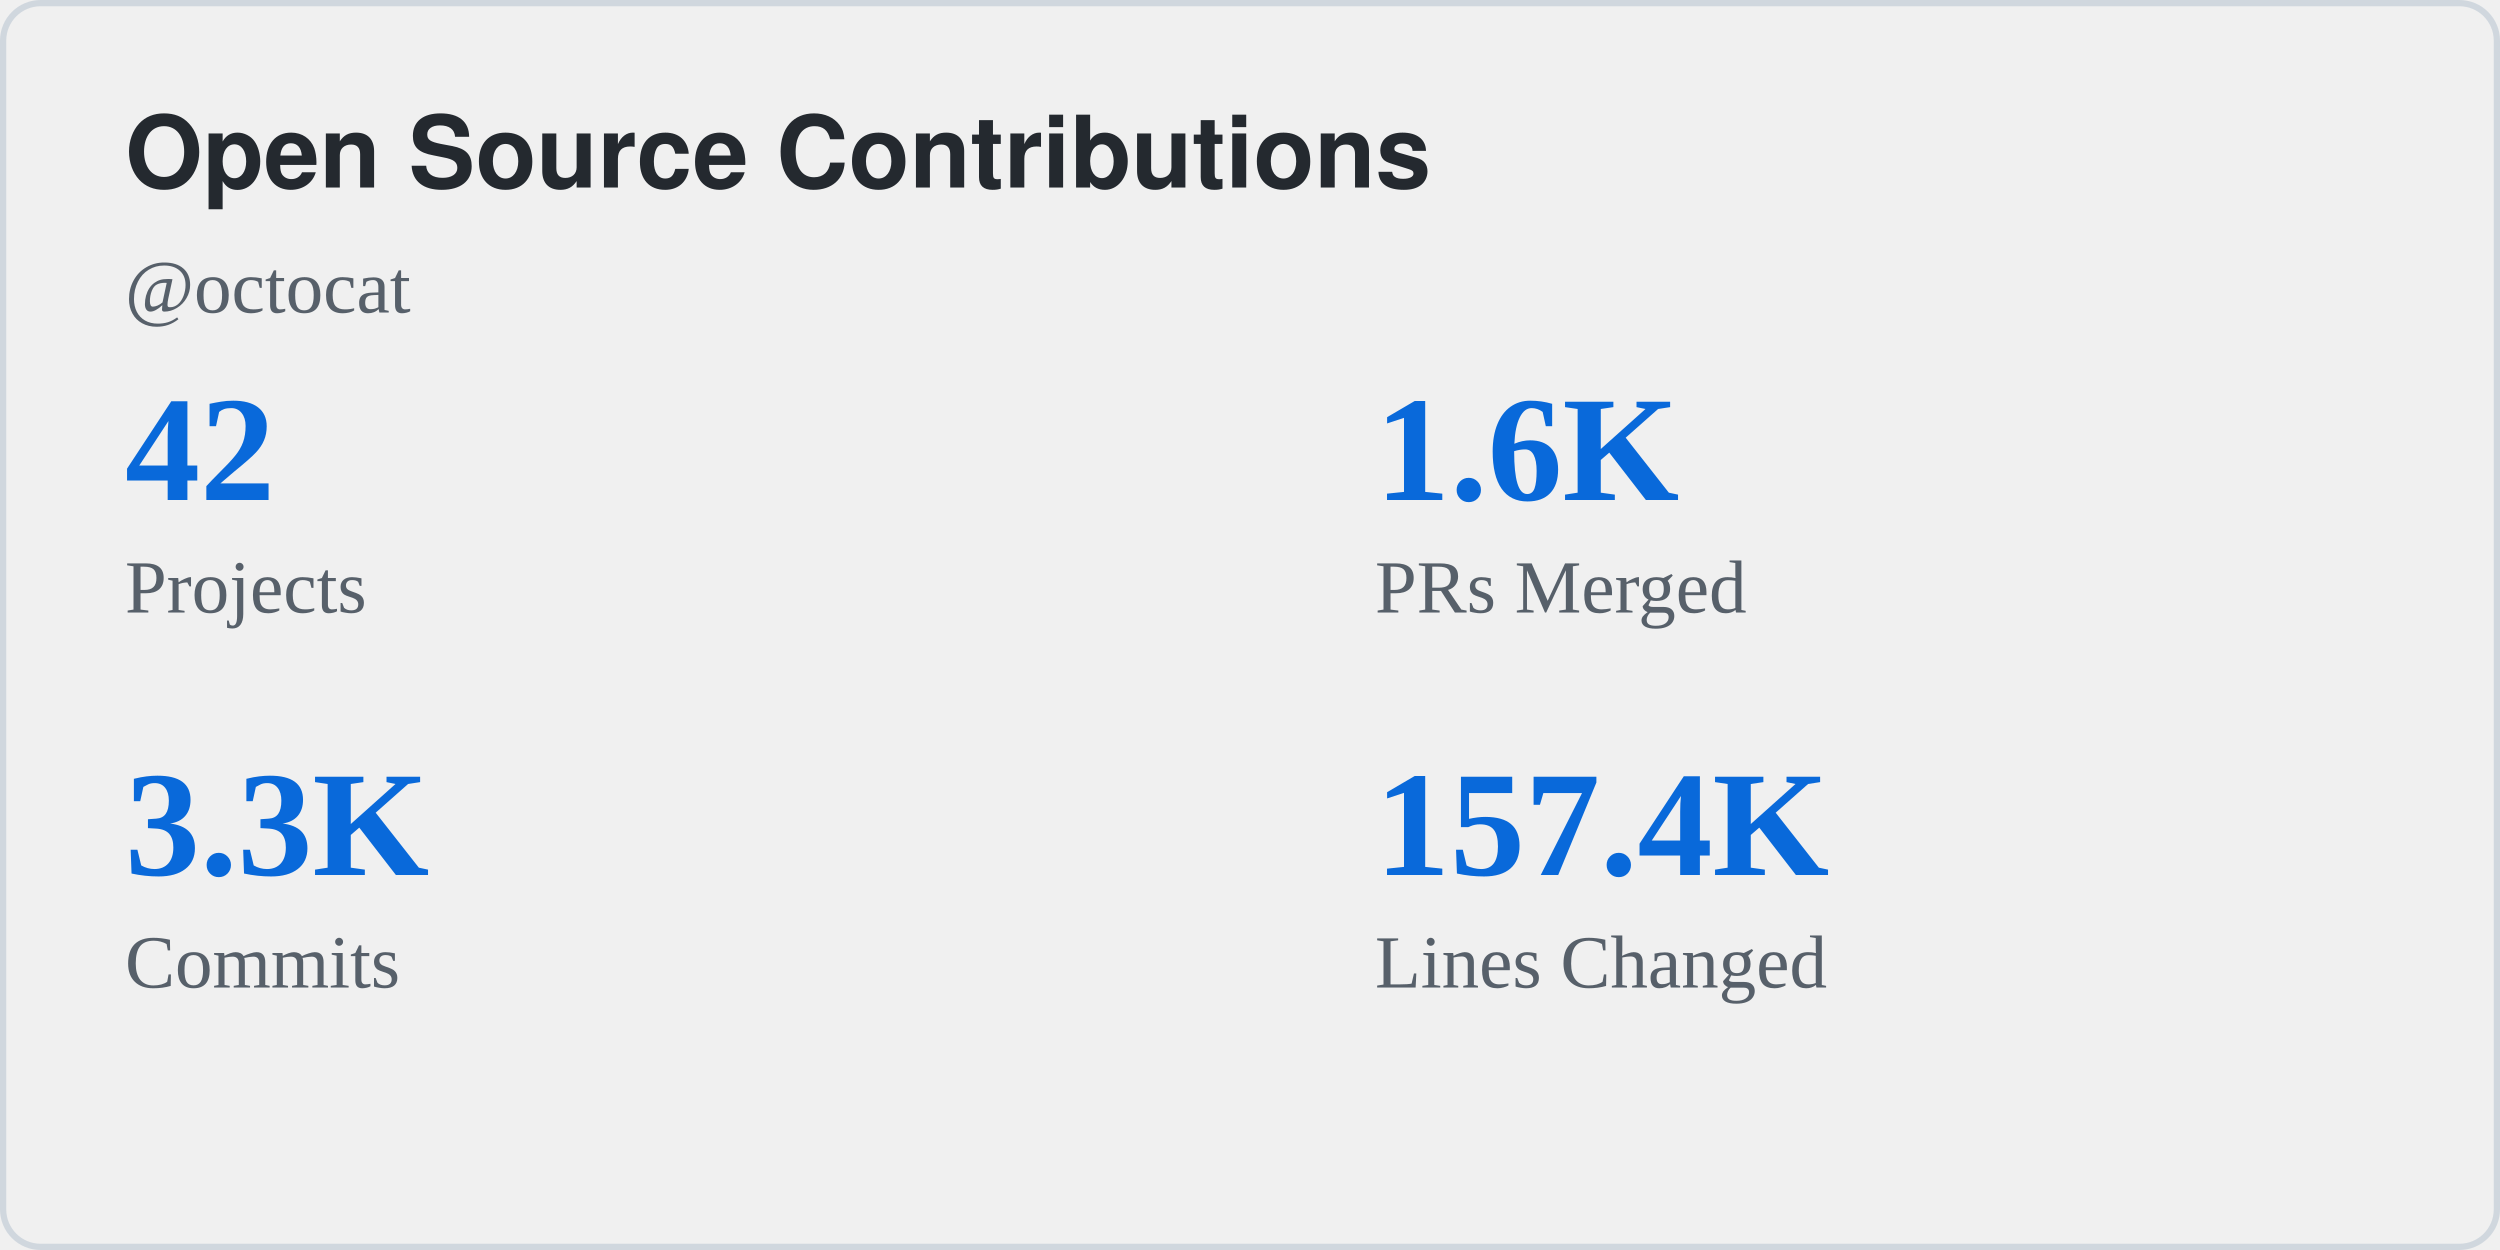
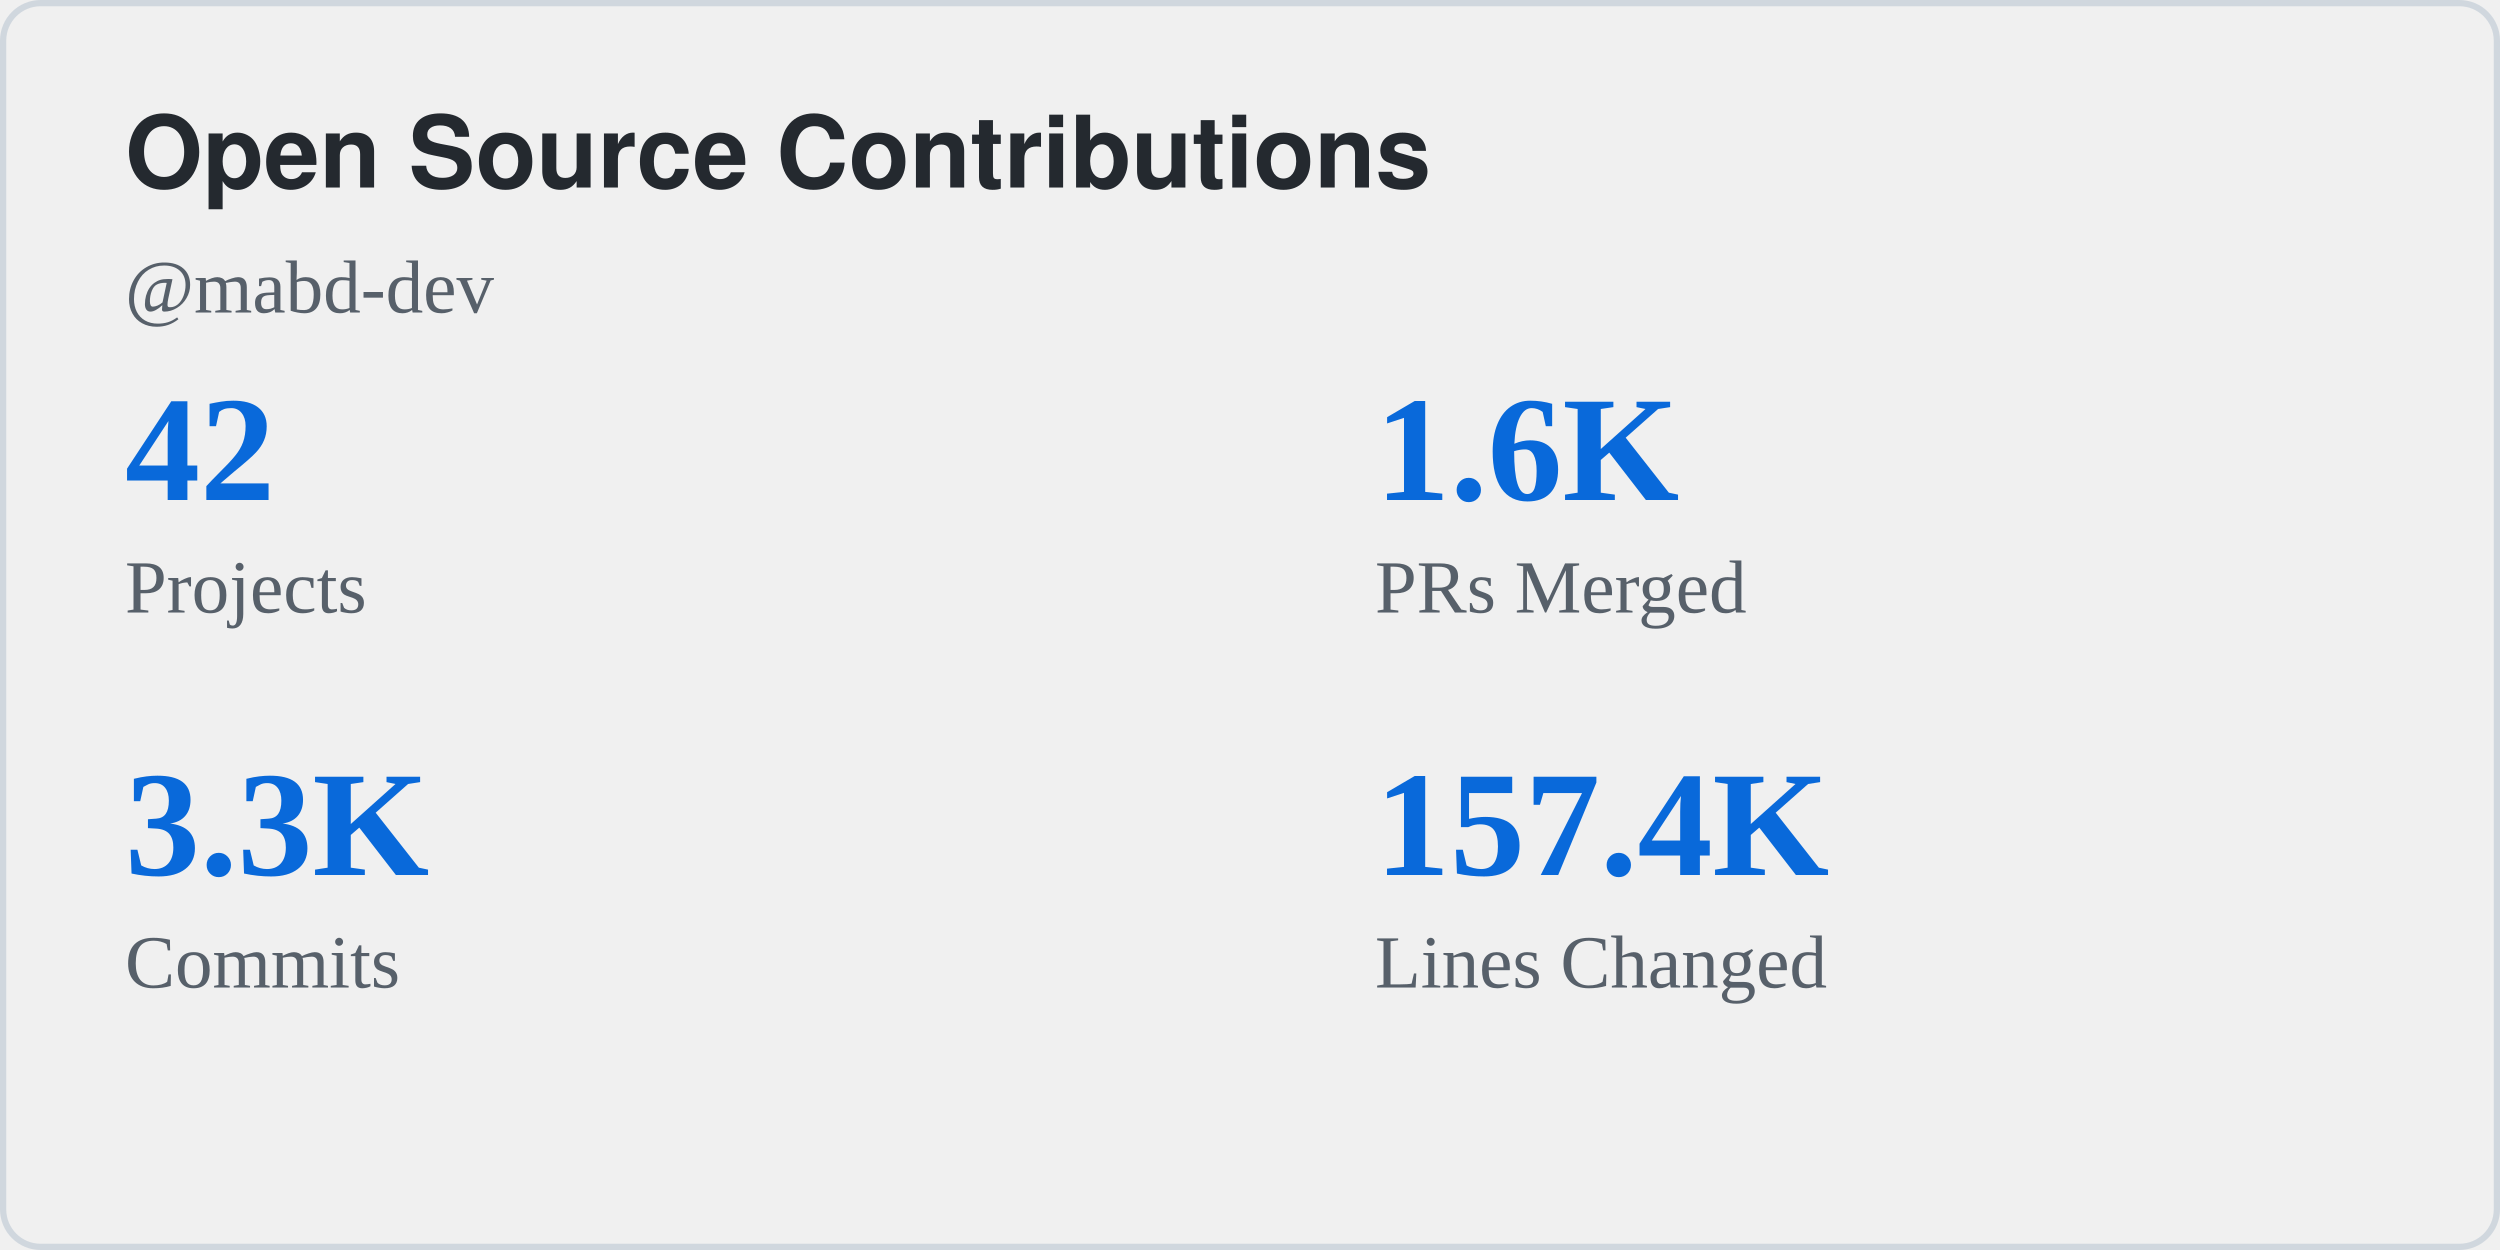
<svg xmlns="http://www.w3.org/2000/svg" width="400" height="200">
  <defs>
    <style>
      .bg { fill: #ffffff; }
      .border { stroke: #d0d7de; stroke-width: 1; fill: none; }
      .text { fill: #24292f; font-family: -apple-system, BlinkMacSystemFont, 'Segoe UI', Helvetica, Arial, sans-serif; }
      .title { font-size: 16px; font-weight: 600; }
      .value { font-size: 24px; font-weight: 700; fill: #0969da; }
      .label { font-size: 12px; fill: #57606a; }
    </style>
  </defs>
  <rect class="bg border" x="0.5" y="0.5" width="399" height="199" rx="6" />
  <text class="text title" x="20" y="30">Open Source Contributions</text>
-   <text class="label" x="20" y="50">@octocat</text>
+   <text class="label" x="20" y="50">@mabd-dev</text>
  <g transform="translate(20, 80)">
    <text class="value" x="0" y="0">42</text>
    <text class="label" x="0" y="18">Projects</text>
  </g>
  <g transform="translate(220, 80)">
    <text class="value" x="0" y="0">1.6K</text>
    <text class="label" x="0" y="18">PRs Merged</text>
  </g>
  <g transform="translate(20, 140)">
    <text class="value" x="0" y="0">3.3K</text>
    <text class="label" x="0" y="18">Commits</text>
  </g>
  <g transform="translate(220, 140)">
    <text class="value" x="0" y="0">157.4K</text>
    <text class="label" x="0" y="18">Lines Changed</text>
  </g>
</svg>
